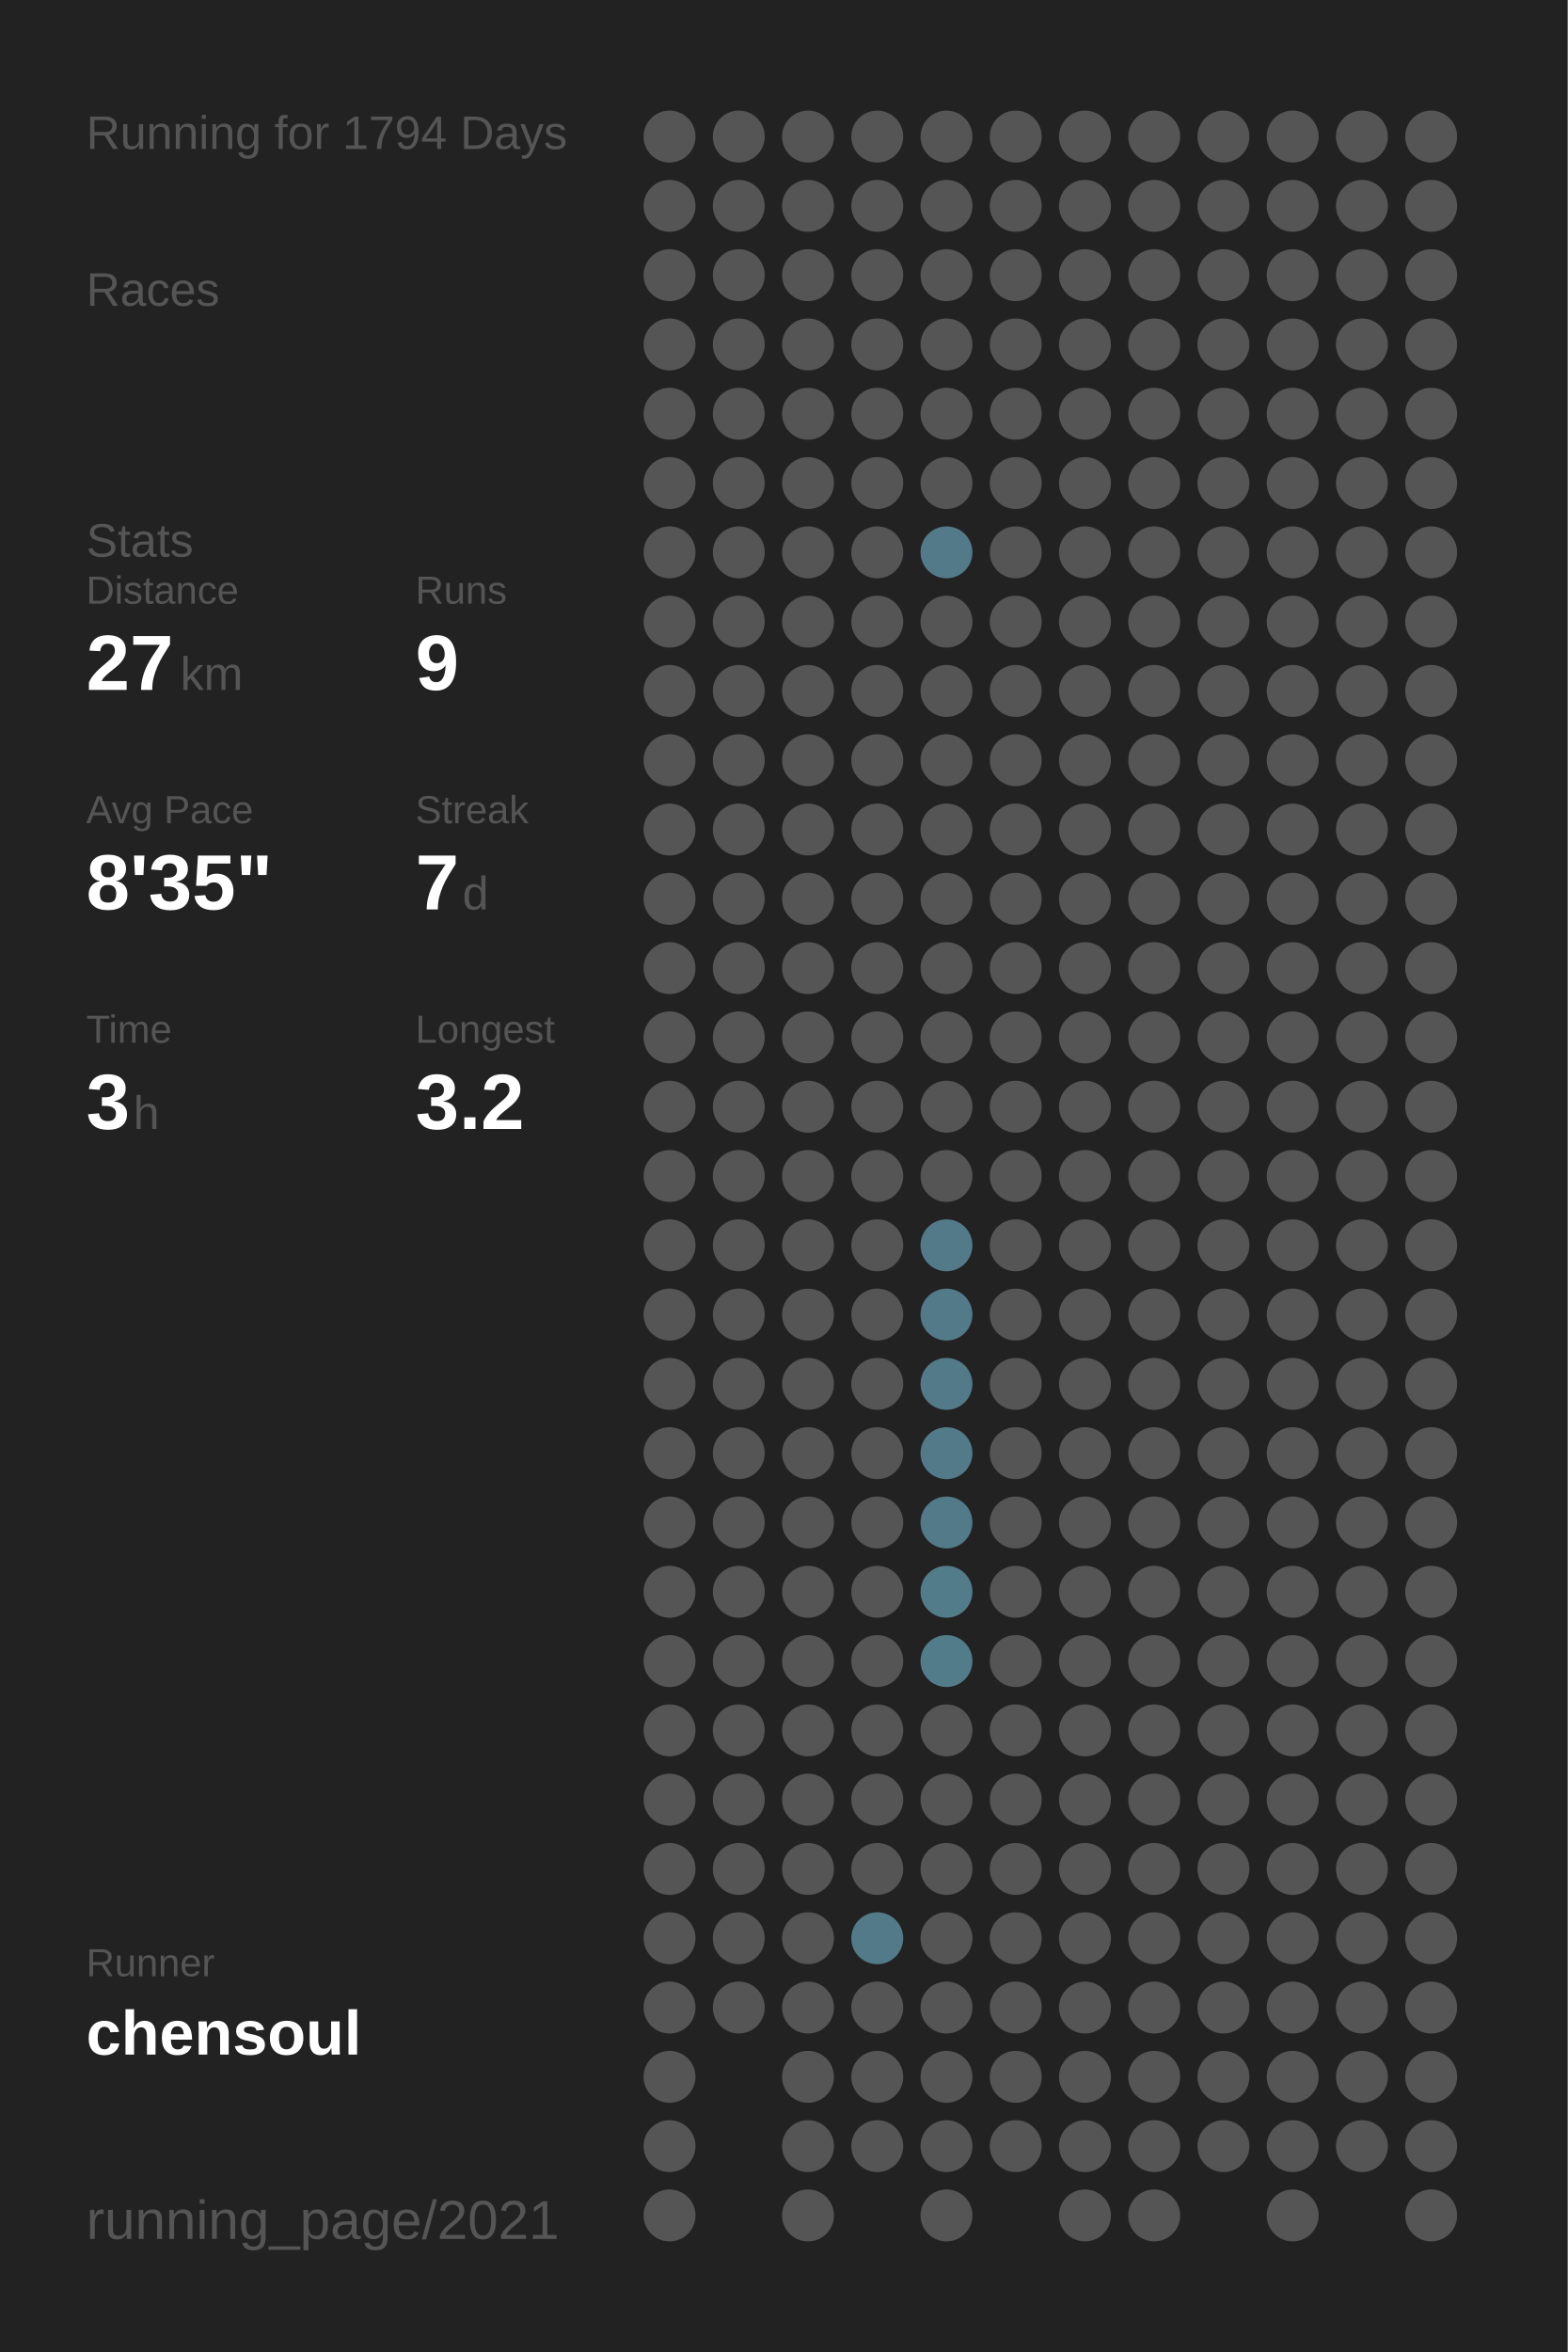
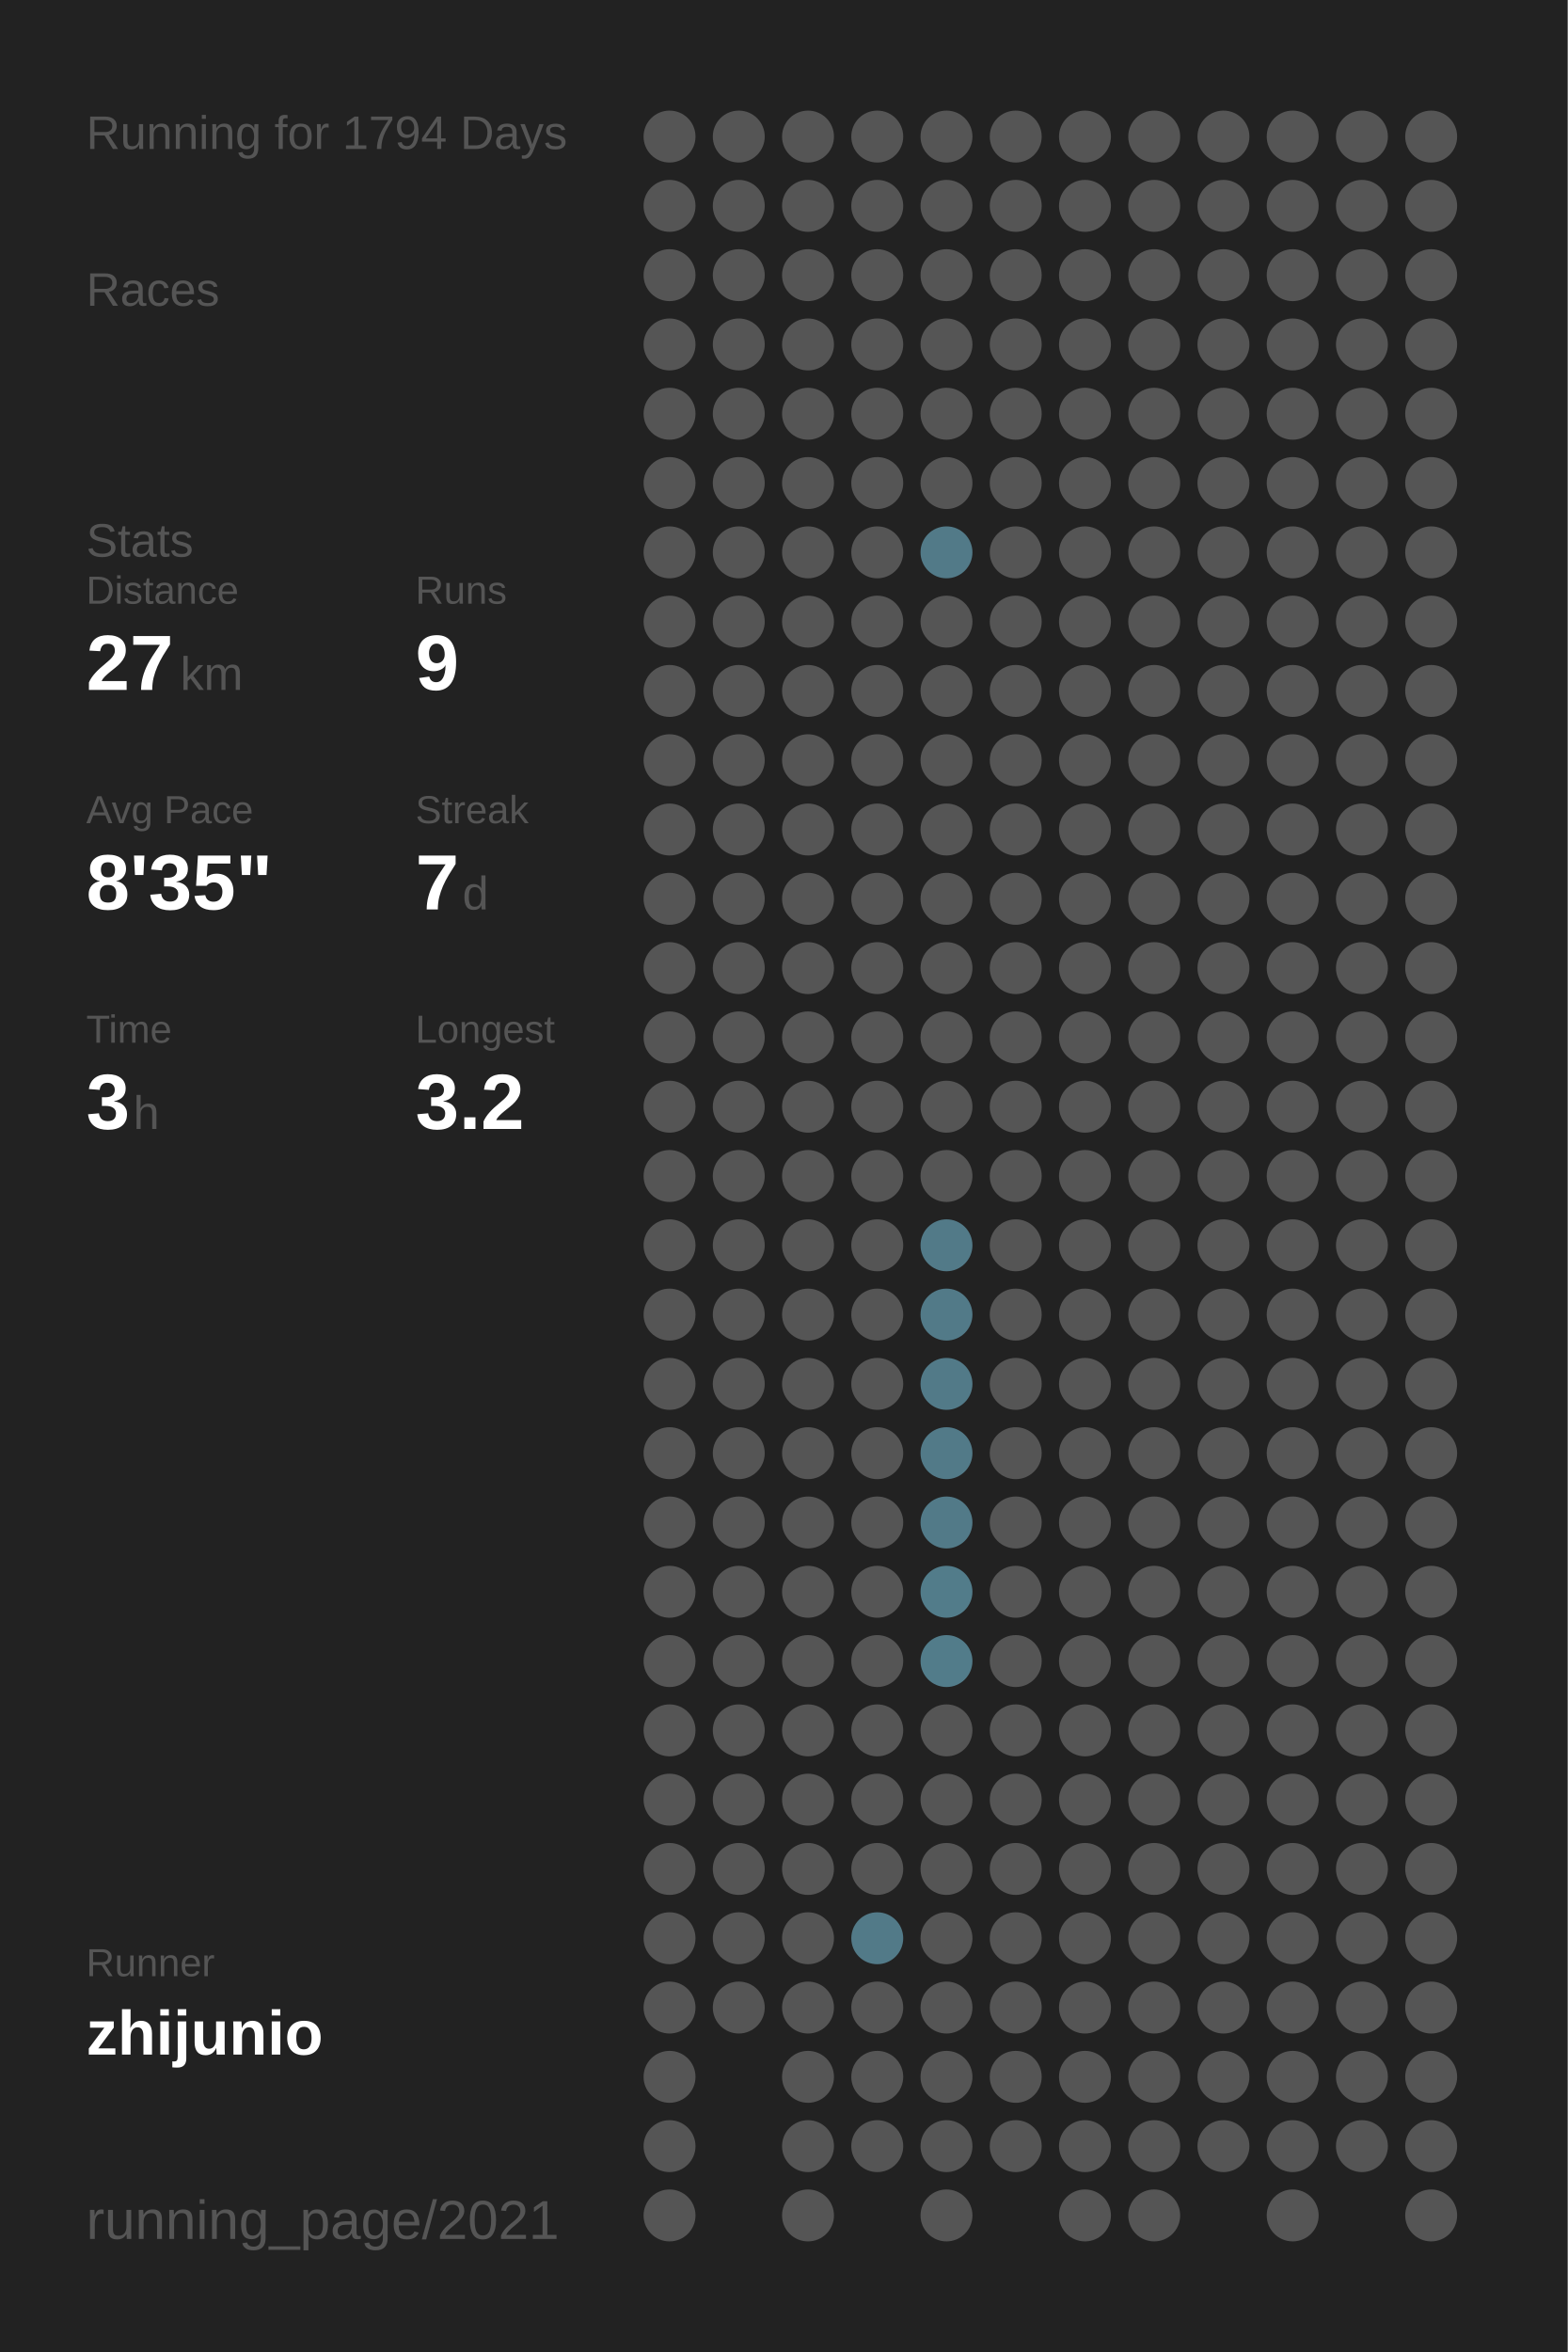
<svg xmlns="http://www.w3.org/2000/svg" baseProfile="full" height="300mm" version="1.1" viewBox="0,0,200,300" width="200mm">
  <defs />
  <rect fill="#222222" height="300" width="200" x="0" y="0" />
  <text fill="#555555" style="font-size:6px; font-family:Arial;" x="11" y="19">Running for 1794 Days</text>
  <text fill="#555555" style="font-size:6px; font-family:Arial;" x="11" y="39">Races</text>
  <text fill="#555555" style="font-size:6px; font-family:Arial;" x="11" y="71">Stats</text>
  <text fill="#555555" style="font-size:5px; font-family:Arial;" x="11" y="77">Distance</text>
  <text fill="#FFFFFF" style="font-size:10px; font-family:Arial; font-weight:bold;" x="11" y="88">27</text>
  <text fill="#555555" style="font-size:6px; font-family:Arial;" x="23" y="88">km</text>
  <text fill="#555555" style="font-size:5px; font-family:Arial;" x="53" y="77">Runs</text>
  <text fill="#FFFFFF" style="font-size:10px; font-family:Arial; font-weight:bold;" x="53" y="88">9</text>
  <text fill="#555555" style="font-size:5px; font-family:Arial;" x="11" y="105">Avg Pace</text>
  <text fill="#FFFFFF" style="font-size:10px; font-family:Arial; font-weight:bold;" x="11" y="116">8'35"</text>
  <text fill="#555555" style="font-size:5px; font-family:Arial;" x="53" y="105">Streak</text>
  <text fill="#FFFFFF" style="font-size:10px; font-family:Arial; font-weight:bold;" x="53" y="116">7</text>
  <text fill="#555555" style="font-size:6px; font-family:Arial;" x="59" y="116">d</text>
  <text fill="#555555" style="font-size:5px; font-family:Arial;" x="11" y="133">Time</text>
  <text fill="#FFFFFF" style="font-size:10px; font-family:Arial; font-weight:bold;" x="11" y="144">3</text>
  <text fill="#555555" style="font-size:6px; font-family:Arial;" x="17" y="144">h</text>
  <text fill="#555555" style="font-size:5px; font-family:Arial;" x="53" y="133">Longest</text>
  <text fill="#FFFFFF" style="font-size:10px; font-family:Arial; font-weight:bold;" x="53" y="144">3.2</text>
  <text fill="#555555" style="font-size:5px; font-family:Arial;" x="11" y="252.065">Runner</text>
-   <text fill="#FFFFFF" style="font-size:8px; font-family:Arial; font-weight:bold;" x="11" y="262.065">chensoul</text>
+   <text fill="#FFFFFF" style="font-size:8px; font-family:Arial; font-weight:bold;" x="11" y="262.065">zhijunio</text>
  <text fill="#555555" style="font-size:7px; font-family:Arial;" x="11" y="285.581">running_page/2021</text>
  <circle cx="85.417" cy="17.419" fill="#555555" r="3.312" />
  <circle cx="85.417" cy="26.258" fill="#555555" r="3.312" />
  <circle cx="85.417" cy="35.097" fill="#555555" r="3.312" />
  <circle cx="85.417" cy="43.935" fill="#555555" r="3.312" />
  <circle cx="85.417" cy="52.774" fill="#555555" r="3.312" />
  <circle cx="85.417" cy="61.613" fill="#555555" r="3.312" />
  <circle cx="85.417" cy="70.452" fill="#555555" r="3.312" />
  <circle cx="85.417" cy="79.29" fill="#555555" r="3.312" />
  <circle cx="85.417" cy="88.129" fill="#555555" r="3.312" />
  <circle cx="85.417" cy="96.968" fill="#555555" r="3.312" />
  <circle cx="85.417" cy="105.806" fill="#555555" r="3.312" />
  <circle cx="85.417" cy="114.645" fill="#555555" r="3.312" />
  <circle cx="85.417" cy="123.484" fill="#555555" r="3.312" />
  <circle cx="85.417" cy="132.323" fill="#555555" r="3.312" />
  <circle cx="85.417" cy="141.161" fill="#555555" r="3.312" />
  <circle cx="85.417" cy="150" fill="#555555" r="3.312" />
  <circle cx="85.417" cy="158.839" fill="#555555" r="3.312" />
  <circle cx="85.417" cy="167.677" fill="#555555" r="3.312" />
  <circle cx="85.417" cy="176.516" fill="#555555" r="3.312" />
  <circle cx="85.417" cy="185.355" fill="#555555" r="3.312" />
  <circle cx="85.417" cy="194.194" fill="#555555" r="3.312" />
  <circle cx="85.417" cy="203.032" fill="#555555" r="3.312" />
  <circle cx="85.417" cy="211.871" fill="#555555" r="3.312" />
  <circle cx="85.417" cy="220.71" fill="#555555" r="3.312" />
  <circle cx="85.417" cy="229.548" fill="#555555" r="3.312" />
  <circle cx="85.417" cy="238.387" fill="#555555" r="3.312" />
  <circle cx="85.417" cy="247.226" fill="#555555" r="3.312" />
  <circle cx="85.417" cy="256.065" fill="#555555" r="3.312" />
  <circle cx="85.417" cy="264.903" fill="#555555" r="3.312" />
  <circle cx="85.417" cy="273.742" fill="#555555" r="3.312" />
  <circle cx="85.417" cy="282.581" fill="#555555" r="3.312" />
  <circle cx="94.25" cy="17.419" fill="#555555" r="3.312" />
  <circle cx="94.25" cy="26.258" fill="#555555" r="3.312" />
  <circle cx="94.25" cy="35.097" fill="#555555" r="3.312" />
  <circle cx="94.25" cy="43.935" fill="#555555" r="3.312" />
  <circle cx="94.25" cy="52.774" fill="#555555" r="3.312" />
  <circle cx="94.25" cy="61.613" fill="#555555" r="3.312" />
  <circle cx="94.25" cy="70.452" fill="#555555" r="3.312" />
  <circle cx="94.25" cy="79.29" fill="#555555" r="3.312" />
  <circle cx="94.25" cy="88.129" fill="#555555" r="3.312" />
  <circle cx="94.25" cy="96.968" fill="#555555" r="3.312" />
  <circle cx="94.25" cy="105.806" fill="#555555" r="3.312" />
  <circle cx="94.25" cy="114.645" fill="#555555" r="3.312" />
  <circle cx="94.25" cy="123.484" fill="#555555" r="3.312" />
  <circle cx="94.25" cy="132.323" fill="#555555" r="3.312" />
  <circle cx="94.25" cy="141.161" fill="#555555" r="3.312" />
  <circle cx="94.25" cy="150" fill="#555555" r="3.312" />
  <circle cx="94.25" cy="158.839" fill="#555555" r="3.312" />
  <circle cx="94.25" cy="167.677" fill="#555555" r="3.312" />
  <circle cx="94.25" cy="176.516" fill="#555555" r="3.312" />
  <circle cx="94.25" cy="185.355" fill="#555555" r="3.312" />
  <circle cx="94.25" cy="194.194" fill="#555555" r="3.312" />
  <circle cx="94.25" cy="203.032" fill="#555555" r="3.312" />
  <circle cx="94.25" cy="211.871" fill="#555555" r="3.312" />
  <circle cx="94.25" cy="220.71" fill="#555555" r="3.312" />
  <circle cx="94.25" cy="229.548" fill="#555555" r="3.312" />
  <circle cx="94.25" cy="238.387" fill="#555555" r="3.312" />
  <circle cx="94.25" cy="247.226" fill="#555555" r="3.312" />
  <circle cx="94.25" cy="256.065" fill="#555555" r="3.312" />
  <circle cx="103.083" cy="17.419" fill="#555555" r="3.312" />
  <circle cx="103.083" cy="26.258" fill="#555555" r="3.312" />
  <circle cx="103.083" cy="35.097" fill="#555555" r="3.312" />
  <circle cx="103.083" cy="43.935" fill="#555555" r="3.312" />
  <circle cx="103.083" cy="52.774" fill="#555555" r="3.312" />
  <circle cx="103.083" cy="61.613" fill="#555555" r="3.312" />
  <circle cx="103.083" cy="70.452" fill="#555555" r="3.312" />
  <circle cx="103.083" cy="79.29" fill="#555555" r="3.312" />
  <circle cx="103.083" cy="88.129" fill="#555555" r="3.312" />
  <circle cx="103.083" cy="96.968" fill="#555555" r="3.312" />
  <circle cx="103.083" cy="105.806" fill="#555555" r="3.312" />
  <circle cx="103.083" cy="114.645" fill="#555555" r="3.312" />
  <circle cx="103.083" cy="123.484" fill="#555555" r="3.312" />
  <circle cx="103.083" cy="132.323" fill="#555555" r="3.312" />
  <circle cx="103.083" cy="141.161" fill="#555555" r="3.312" />
  <circle cx="103.083" cy="150" fill="#555555" r="3.312" />
  <circle cx="103.083" cy="158.839" fill="#555555" r="3.312" />
  <circle cx="103.083" cy="167.677" fill="#555555" r="3.312" />
  <circle cx="103.083" cy="176.516" fill="#555555" r="3.312" />
  <circle cx="103.083" cy="185.355" fill="#555555" r="3.312" />
  <circle cx="103.083" cy="194.194" fill="#555555" r="3.312" />
  <circle cx="103.083" cy="203.032" fill="#555555" r="3.312" />
  <circle cx="103.083" cy="211.871" fill="#555555" r="3.312" />
  <circle cx="103.083" cy="220.71" fill="#555555" r="3.312" />
  <circle cx="103.083" cy="229.548" fill="#555555" r="3.312" />
  <circle cx="103.083" cy="238.387" fill="#555555" r="3.312" />
  <circle cx="103.083" cy="247.226" fill="#555555" r="3.312" />
  <circle cx="103.083" cy="256.065" fill="#555555" r="3.312" />
  <circle cx="103.083" cy="264.903" fill="#555555" r="3.312" />
  <circle cx="103.083" cy="273.742" fill="#555555" r="3.312" />
  <circle cx="103.083" cy="282.581" fill="#555555" r="3.312" />
  <circle cx="111.917" cy="17.419" fill="#555555" r="3.312" />
  <circle cx="111.917" cy="26.258" fill="#555555" r="3.312" />
  <circle cx="111.917" cy="35.097" fill="#555555" r="3.312" />
  <circle cx="111.917" cy="43.935" fill="#555555" r="3.312" />
  <circle cx="111.917" cy="52.774" fill="#555555" r="3.312" />
  <circle cx="111.917" cy="61.613" fill="#555555" r="3.312" />
  <circle cx="111.917" cy="70.452" fill="#555555" r="3.312" />
  <circle cx="111.917" cy="79.29" fill="#555555" r="3.312" />
  <circle cx="111.917" cy="88.129" fill="#555555" r="3.312" />
  <circle cx="111.917" cy="96.968" fill="#555555" r="3.312" />
  <circle cx="111.917" cy="105.806" fill="#555555" r="3.312" />
  <circle cx="111.917" cy="114.645" fill="#555555" r="3.312" />
  <circle cx="111.917" cy="123.484" fill="#555555" r="3.312" />
  <circle cx="111.917" cy="132.323" fill="#555555" r="3.312" />
  <circle cx="111.917" cy="141.161" fill="#555555" r="3.312" />
  <circle cx="111.917" cy="150" fill="#555555" r="3.312" />
  <circle cx="111.917" cy="158.839" fill="#555555" r="3.312" />
  <circle cx="111.917" cy="167.677" fill="#555555" r="3.312" />
  <circle cx="111.917" cy="176.516" fill="#555555" r="3.312" />
  <circle cx="111.917" cy="185.355" fill="#555555" r="3.312" />
  <circle cx="111.917" cy="194.194" fill="#555555" r="3.312" />
  <circle cx="111.917" cy="203.032" fill="#555555" r="3.312" />
  <circle cx="111.917" cy="211.871" fill="#555555" r="3.312" />
  <circle cx="111.917" cy="220.71" fill="#555555" r="3.312" />
  <circle cx="111.917" cy="229.548" fill="#555555" r="3.312" />
  <circle cx="111.917" cy="238.387" fill="#555555" r="3.312" />
  <circle cx="111.917" cy="247.226" fill="#527a88" r="3.312" />
  <circle cx="111.917" cy="256.065" fill="#555555" r="3.312" />
  <circle cx="111.917" cy="264.903" fill="#555555" r="3.312" />
  <circle cx="111.917" cy="273.742" fill="#555555" r="3.312" />
  <circle cx="120.75" cy="17.419" fill="#555555" r="3.312" />
  <circle cx="120.75" cy="26.258" fill="#555555" r="3.312" />
  <circle cx="120.75" cy="35.097" fill="#555555" r="3.312" />
  <circle cx="120.75" cy="43.935" fill="#555555" r="3.312" />
  <circle cx="120.75" cy="52.774" fill="#555555" r="3.312" />
  <circle cx="120.75" cy="61.613" fill="#555555" r="3.312" />
  <circle cx="120.75" cy="70.452" fill="#527a88" r="3.312" />
  <circle cx="120.75" cy="79.29" fill="#555555" r="3.312" />
  <circle cx="120.75" cy="88.129" fill="#555555" r="3.312" />
  <circle cx="120.75" cy="96.968" fill="#555555" r="3.312" />
  <circle cx="120.75" cy="105.806" fill="#555555" r="3.312" />
  <circle cx="120.75" cy="114.645" fill="#555555" r="3.312" />
  <circle cx="120.75" cy="123.484" fill="#555555" r="3.312" />
  <circle cx="120.75" cy="132.323" fill="#555555" r="3.312" />
  <circle cx="120.75" cy="141.161" fill="#555555" r="3.312" />
  <circle cx="120.75" cy="150" fill="#555555" r="3.312" />
  <circle cx="120.75" cy="158.839" fill="#527a88" r="3.312" />
  <circle cx="120.75" cy="167.677" fill="#527a88" r="3.312" />
  <circle cx="120.75" cy="176.516" fill="#527a88" r="3.312" />
  <circle cx="120.75" cy="185.355" fill="#527a88" r="3.312" />
  <circle cx="120.75" cy="194.194" fill="#527a88" r="3.312" />
  <circle cx="120.75" cy="203.032" fill="#527c8a" r="3.312" />
  <circle cx="120.75" cy="211.871" fill="#527c8a" r="3.312" />
  <circle cx="120.75" cy="220.71" fill="#555555" r="3.312" />
  <circle cx="120.75" cy="229.548" fill="#555555" r="3.312" />
  <circle cx="120.75" cy="238.387" fill="#555555" r="3.312" />
  <circle cx="120.75" cy="247.226" fill="#555555" r="3.312" />
  <circle cx="120.75" cy="256.065" fill="#555555" r="3.312" />
  <circle cx="120.75" cy="264.903" fill="#555555" r="3.312" />
  <circle cx="120.75" cy="273.742" fill="#555555" r="3.312" />
  <circle cx="120.75" cy="282.581" fill="#555555" r="3.312" />
  <circle cx="129.583" cy="17.419" fill="#555555" r="3.312" />
  <circle cx="129.583" cy="26.258" fill="#555555" r="3.312" />
  <circle cx="129.583" cy="35.097" fill="#555555" r="3.312" />
  <circle cx="129.583" cy="43.935" fill="#555555" r="3.312" />
  <circle cx="129.583" cy="52.774" fill="#555555" r="3.312" />
  <circle cx="129.583" cy="61.613" fill="#555555" r="3.312" />
  <circle cx="129.583" cy="70.452" fill="#555555" r="3.312" />
  <circle cx="129.583" cy="79.29" fill="#555555" r="3.312" />
  <circle cx="129.583" cy="88.129" fill="#555555" r="3.312" />
  <circle cx="129.583" cy="96.968" fill="#555555" r="3.312" />
  <circle cx="129.583" cy="105.806" fill="#555555" r="3.312" />
  <circle cx="129.583" cy="114.645" fill="#555555" r="3.312" />
  <circle cx="129.583" cy="123.484" fill="#555555" r="3.312" />
  <circle cx="129.583" cy="132.323" fill="#555555" r="3.312" />
  <circle cx="129.583" cy="141.161" fill="#555555" r="3.312" />
  <circle cx="129.583" cy="150" fill="#555555" r="3.312" />
  <circle cx="129.583" cy="158.839" fill="#555555" r="3.312" />
  <circle cx="129.583" cy="167.677" fill="#555555" r="3.312" />
  <circle cx="129.583" cy="176.516" fill="#555555" r="3.312" />
  <circle cx="129.583" cy="185.355" fill="#555555" r="3.312" />
  <circle cx="129.583" cy="194.194" fill="#555555" r="3.312" />
  <circle cx="129.583" cy="203.032" fill="#555555" r="3.312" />
  <circle cx="129.583" cy="211.871" fill="#555555" r="3.312" />
  <circle cx="129.583" cy="220.71" fill="#555555" r="3.312" />
  <circle cx="129.583" cy="229.548" fill="#555555" r="3.312" />
  <circle cx="129.583" cy="238.387" fill="#555555" r="3.312" />
  <circle cx="129.583" cy="247.226" fill="#555555" r="3.312" />
  <circle cx="129.583" cy="256.065" fill="#555555" r="3.312" />
  <circle cx="129.583" cy="264.903" fill="#555555" r="3.312" />
  <circle cx="129.583" cy="273.742" fill="#555555" r="3.312" />
  <circle cx="138.417" cy="17.419" fill="#555555" r="3.312" />
  <circle cx="138.417" cy="26.258" fill="#555555" r="3.312" />
  <circle cx="138.417" cy="35.097" fill="#555555" r="3.312" />
  <circle cx="138.417" cy="43.935" fill="#555555" r="3.312" />
  <circle cx="138.417" cy="52.774" fill="#555555" r="3.312" />
  <circle cx="138.417" cy="61.613" fill="#555555" r="3.312" />
  <circle cx="138.417" cy="70.452" fill="#555555" r="3.312" />
  <circle cx="138.417" cy="79.29" fill="#555555" r="3.312" />
  <circle cx="138.417" cy="88.129" fill="#555555" r="3.312" />
  <circle cx="138.417" cy="96.968" fill="#555555" r="3.312" />
  <circle cx="138.417" cy="105.806" fill="#555555" r="3.312" />
  <circle cx="138.417" cy="114.645" fill="#555555" r="3.312" />
  <circle cx="138.417" cy="123.484" fill="#555555" r="3.312" />
  <circle cx="138.417" cy="132.323" fill="#555555" r="3.312" />
  <circle cx="138.417" cy="141.161" fill="#555555" r="3.312" />
  <circle cx="138.417" cy="150" fill="#555555" r="3.312" />
  <circle cx="138.417" cy="158.839" fill="#555555" r="3.312" />
  <circle cx="138.417" cy="167.677" fill="#555555" r="3.312" />
  <circle cx="138.417" cy="176.516" fill="#555555" r="3.312" />
  <circle cx="138.417" cy="185.355" fill="#555555" r="3.312" />
  <circle cx="138.417" cy="194.194" fill="#555555" r="3.312" />
  <circle cx="138.417" cy="203.032" fill="#555555" r="3.312" />
  <circle cx="138.417" cy="211.871" fill="#555555" r="3.312" />
  <circle cx="138.417" cy="220.71" fill="#555555" r="3.312" />
  <circle cx="138.417" cy="229.548" fill="#555555" r="3.312" />
  <circle cx="138.417" cy="238.387" fill="#555555" r="3.312" />
  <circle cx="138.417" cy="247.226" fill="#555555" r="3.312" />
  <circle cx="138.417" cy="256.065" fill="#555555" r="3.312" />
  <circle cx="138.417" cy="264.903" fill="#555555" r="3.312" />
  <circle cx="138.417" cy="273.742" fill="#555555" r="3.312" />
  <circle cx="138.417" cy="282.581" fill="#555555" r="3.312" />
  <circle cx="147.25" cy="17.419" fill="#555555" r="3.312" />
  <circle cx="147.25" cy="26.258" fill="#555555" r="3.312" />
  <circle cx="147.25" cy="35.097" fill="#555555" r="3.312" />
  <circle cx="147.25" cy="43.935" fill="#555555" r="3.312" />
  <circle cx="147.25" cy="52.774" fill="#555555" r="3.312" />
  <circle cx="147.25" cy="61.613" fill="#555555" r="3.312" />
  <circle cx="147.25" cy="70.452" fill="#555555" r="3.312" />
  <circle cx="147.25" cy="79.29" fill="#555555" r="3.312" />
  <circle cx="147.25" cy="88.129" fill="#555555" r="3.312" />
  <circle cx="147.25" cy="96.968" fill="#555555" r="3.312" />
  <circle cx="147.25" cy="105.806" fill="#555555" r="3.312" />
  <circle cx="147.25" cy="114.645" fill="#555555" r="3.312" />
  <circle cx="147.25" cy="123.484" fill="#555555" r="3.312" />
  <circle cx="147.25" cy="132.323" fill="#555555" r="3.312" />
  <circle cx="147.25" cy="141.161" fill="#555555" r="3.312" />
  <circle cx="147.25" cy="150" fill="#555555" r="3.312" />
  <circle cx="147.25" cy="158.839" fill="#555555" r="3.312" />
  <circle cx="147.25" cy="167.677" fill="#555555" r="3.312" />
  <circle cx="147.25" cy="176.516" fill="#555555" r="3.312" />
  <circle cx="147.25" cy="185.355" fill="#555555" r="3.312" />
  <circle cx="147.25" cy="194.194" fill="#555555" r="3.312" />
  <circle cx="147.25" cy="203.032" fill="#555555" r="3.312" />
  <circle cx="147.25" cy="211.871" fill="#555555" r="3.312" />
  <circle cx="147.25" cy="220.71" fill="#555555" r="3.312" />
  <circle cx="147.25" cy="229.548" fill="#555555" r="3.312" />
  <circle cx="147.25" cy="238.387" fill="#555555" r="3.312" />
  <circle cx="147.25" cy="247.226" fill="#555555" r="3.312" />
  <circle cx="147.25" cy="256.065" fill="#555555" r="3.312" />
  <circle cx="147.25" cy="264.903" fill="#555555" r="3.312" />
  <circle cx="147.25" cy="273.742" fill="#555555" r="3.312" />
  <circle cx="147.25" cy="282.581" fill="#555555" r="3.312" />
  <circle cx="156.083" cy="17.419" fill="#555555" r="3.312" />
  <circle cx="156.083" cy="26.258" fill="#555555" r="3.312" />
  <circle cx="156.083" cy="35.097" fill="#555555" r="3.312" />
  <circle cx="156.083" cy="43.935" fill="#555555" r="3.312" />
  <circle cx="156.083" cy="52.774" fill="#555555" r="3.312" />
  <circle cx="156.083" cy="61.613" fill="#555555" r="3.312" />
  <circle cx="156.083" cy="70.452" fill="#555555" r="3.312" />
  <circle cx="156.083" cy="79.29" fill="#555555" r="3.312" />
  <circle cx="156.083" cy="88.129" fill="#555555" r="3.312" />
  <circle cx="156.083" cy="96.968" fill="#555555" r="3.312" />
  <circle cx="156.083" cy="105.806" fill="#555555" r="3.312" />
  <circle cx="156.083" cy="114.645" fill="#555555" r="3.312" />
  <circle cx="156.083" cy="123.484" fill="#555555" r="3.312" />
  <circle cx="156.083" cy="132.323" fill="#555555" r="3.312" />
  <circle cx="156.083" cy="141.161" fill="#555555" r="3.312" />
  <circle cx="156.083" cy="150" fill="#555555" r="3.312" />
  <circle cx="156.083" cy="158.839" fill="#555555" r="3.312" />
  <circle cx="156.083" cy="167.677" fill="#555555" r="3.312" />
  <circle cx="156.083" cy="176.516" fill="#555555" r="3.312" />
  <circle cx="156.083" cy="185.355" fill="#555555" r="3.312" />
  <circle cx="156.083" cy="194.194" fill="#555555" r="3.312" />
  <circle cx="156.083" cy="203.032" fill="#555555" r="3.312" />
  <circle cx="156.083" cy="211.871" fill="#555555" r="3.312" />
  <circle cx="156.083" cy="220.71" fill="#555555" r="3.312" />
  <circle cx="156.083" cy="229.548" fill="#555555" r="3.312" />
  <circle cx="156.083" cy="238.387" fill="#555555" r="3.312" />
  <circle cx="156.083" cy="247.226" fill="#555555" r="3.312" />
  <circle cx="156.083" cy="256.065" fill="#555555" r="3.312" />
  <circle cx="156.083" cy="264.903" fill="#555555" r="3.312" />
  <circle cx="156.083" cy="273.742" fill="#555555" r="3.312" />
  <circle cx="164.917" cy="17.419" fill="#555555" r="3.312" />
  <circle cx="164.917" cy="26.258" fill="#555555" r="3.312" />
  <circle cx="164.917" cy="35.097" fill="#555555" r="3.312" />
  <circle cx="164.917" cy="43.935" fill="#555555" r="3.312" />
  <circle cx="164.917" cy="52.774" fill="#555555" r="3.312" />
  <circle cx="164.917" cy="61.613" fill="#555555" r="3.312" />
  <circle cx="164.917" cy="70.452" fill="#555555" r="3.312" />
  <circle cx="164.917" cy="79.29" fill="#555555" r="3.312" />
  <circle cx="164.917" cy="88.129" fill="#555555" r="3.312" />
  <circle cx="164.917" cy="96.968" fill="#555555" r="3.312" />
  <circle cx="164.917" cy="105.806" fill="#555555" r="3.312" />
  <circle cx="164.917" cy="114.645" fill="#555555" r="3.312" />
  <circle cx="164.917" cy="123.484" fill="#555555" r="3.312" />
  <circle cx="164.917" cy="132.323" fill="#555555" r="3.312" />
  <circle cx="164.917" cy="141.161" fill="#555555" r="3.312" />
  <circle cx="164.917" cy="150" fill="#555555" r="3.312" />
  <circle cx="164.917" cy="158.839" fill="#555555" r="3.312" />
  <circle cx="164.917" cy="167.677" fill="#555555" r="3.312" />
  <circle cx="164.917" cy="176.516" fill="#555555" r="3.312" />
  <circle cx="164.917" cy="185.355" fill="#555555" r="3.312" />
  <circle cx="164.917" cy="194.194" fill="#555555" r="3.312" />
  <circle cx="164.917" cy="203.032" fill="#555555" r="3.312" />
  <circle cx="164.917" cy="211.871" fill="#555555" r="3.312" />
  <circle cx="164.917" cy="220.71" fill="#555555" r="3.312" />
  <circle cx="164.917" cy="229.548" fill="#555555" r="3.312" />
  <circle cx="164.917" cy="238.387" fill="#555555" r="3.312" />
  <circle cx="164.917" cy="247.226" fill="#555555" r="3.312" />
  <circle cx="164.917" cy="256.065" fill="#555555" r="3.312" />
  <circle cx="164.917" cy="264.903" fill="#555555" r="3.312" />
  <circle cx="164.917" cy="273.742" fill="#555555" r="3.312" />
  <circle cx="164.917" cy="282.581" fill="#555555" r="3.312" />
  <circle cx="173.75" cy="17.419" fill="#555555" r="3.312" />
  <circle cx="173.75" cy="26.258" fill="#555555" r="3.312" />
  <circle cx="173.75" cy="35.097" fill="#555555" r="3.312" />
  <circle cx="173.75" cy="43.935" fill="#555555" r="3.312" />
  <circle cx="173.75" cy="52.774" fill="#555555" r="3.312" />
  <circle cx="173.75" cy="61.613" fill="#555555" r="3.312" />
  <circle cx="173.75" cy="70.452" fill="#555555" r="3.312" />
  <circle cx="173.75" cy="79.29" fill="#555555" r="3.312" />
  <circle cx="173.75" cy="88.129" fill="#555555" r="3.312" />
  <circle cx="173.75" cy="96.968" fill="#555555" r="3.312" />
  <circle cx="173.75" cy="105.806" fill="#555555" r="3.312" />
  <circle cx="173.75" cy="114.645" fill="#555555" r="3.312" />
  <circle cx="173.75" cy="123.484" fill="#555555" r="3.312" />
  <circle cx="173.75" cy="132.323" fill="#555555" r="3.312" />
  <circle cx="173.75" cy="141.161" fill="#555555" r="3.312" />
  <circle cx="173.75" cy="150" fill="#555555" r="3.312" />
  <circle cx="173.75" cy="158.839" fill="#555555" r="3.312" />
  <circle cx="173.75" cy="167.677" fill="#555555" r="3.312" />
  <circle cx="173.75" cy="176.516" fill="#555555" r="3.312" />
  <circle cx="173.75" cy="185.355" fill="#555555" r="3.312" />
  <circle cx="173.75" cy="194.194" fill="#555555" r="3.312" />
  <circle cx="173.75" cy="203.032" fill="#555555" r="3.312" />
  <circle cx="173.75" cy="211.871" fill="#555555" r="3.312" />
  <circle cx="173.75" cy="220.71" fill="#555555" r="3.312" />
  <circle cx="173.75" cy="229.548" fill="#555555" r="3.312" />
  <circle cx="173.75" cy="238.387" fill="#555555" r="3.312" />
  <circle cx="173.75" cy="247.226" fill="#555555" r="3.312" />
  <circle cx="173.75" cy="256.065" fill="#555555" r="3.312" />
  <circle cx="173.75" cy="264.903" fill="#555555" r="3.312" />
  <circle cx="173.75" cy="273.742" fill="#555555" r="3.312" />
  <circle cx="182.583" cy="17.419" fill="#555555" r="3.312" />
  <circle cx="182.583" cy="26.258" fill="#555555" r="3.312" />
  <circle cx="182.583" cy="35.097" fill="#555555" r="3.312" />
  <circle cx="182.583" cy="43.935" fill="#555555" r="3.312" />
  <circle cx="182.583" cy="52.774" fill="#555555" r="3.312" />
  <circle cx="182.583" cy="61.613" fill="#555555" r="3.312" />
  <circle cx="182.583" cy="70.452" fill="#555555" r="3.312" />
  <circle cx="182.583" cy="79.29" fill="#555555" r="3.312" />
  <circle cx="182.583" cy="88.129" fill="#555555" r="3.312" />
  <circle cx="182.583" cy="96.968" fill="#555555" r="3.312" />
  <circle cx="182.583" cy="105.806" fill="#555555" r="3.312" />
  <circle cx="182.583" cy="114.645" fill="#555555" r="3.312" />
  <circle cx="182.583" cy="123.484" fill="#555555" r="3.312" />
  <circle cx="182.583" cy="132.323" fill="#555555" r="3.312" />
  <circle cx="182.583" cy="141.161" fill="#555555" r="3.312" />
  <circle cx="182.583" cy="150" fill="#555555" r="3.312" />
  <circle cx="182.583" cy="158.839" fill="#555555" r="3.312" />
  <circle cx="182.583" cy="167.677" fill="#555555" r="3.312" />
  <circle cx="182.583" cy="176.516" fill="#555555" r="3.312" />
  <circle cx="182.583" cy="185.355" fill="#555555" r="3.312" />
  <circle cx="182.583" cy="194.194" fill="#555555" r="3.312" />
  <circle cx="182.583" cy="203.032" fill="#555555" r="3.312" />
  <circle cx="182.583" cy="211.871" fill="#555555" r="3.312" />
  <circle cx="182.583" cy="220.71" fill="#555555" r="3.312" />
  <circle cx="182.583" cy="229.548" fill="#555555" r="3.312" />
  <circle cx="182.583" cy="238.387" fill="#555555" r="3.312" />
  <circle cx="182.583" cy="247.226" fill="#555555" r="3.312" />
  <circle cx="182.583" cy="256.065" fill="#555555" r="3.312" />
  <circle cx="182.583" cy="264.903" fill="#555555" r="3.312" />
  <circle cx="182.583" cy="273.742" fill="#555555" r="3.312" />
  <circle cx="182.583" cy="282.581" fill="#555555" r="3.312" />
</svg>
